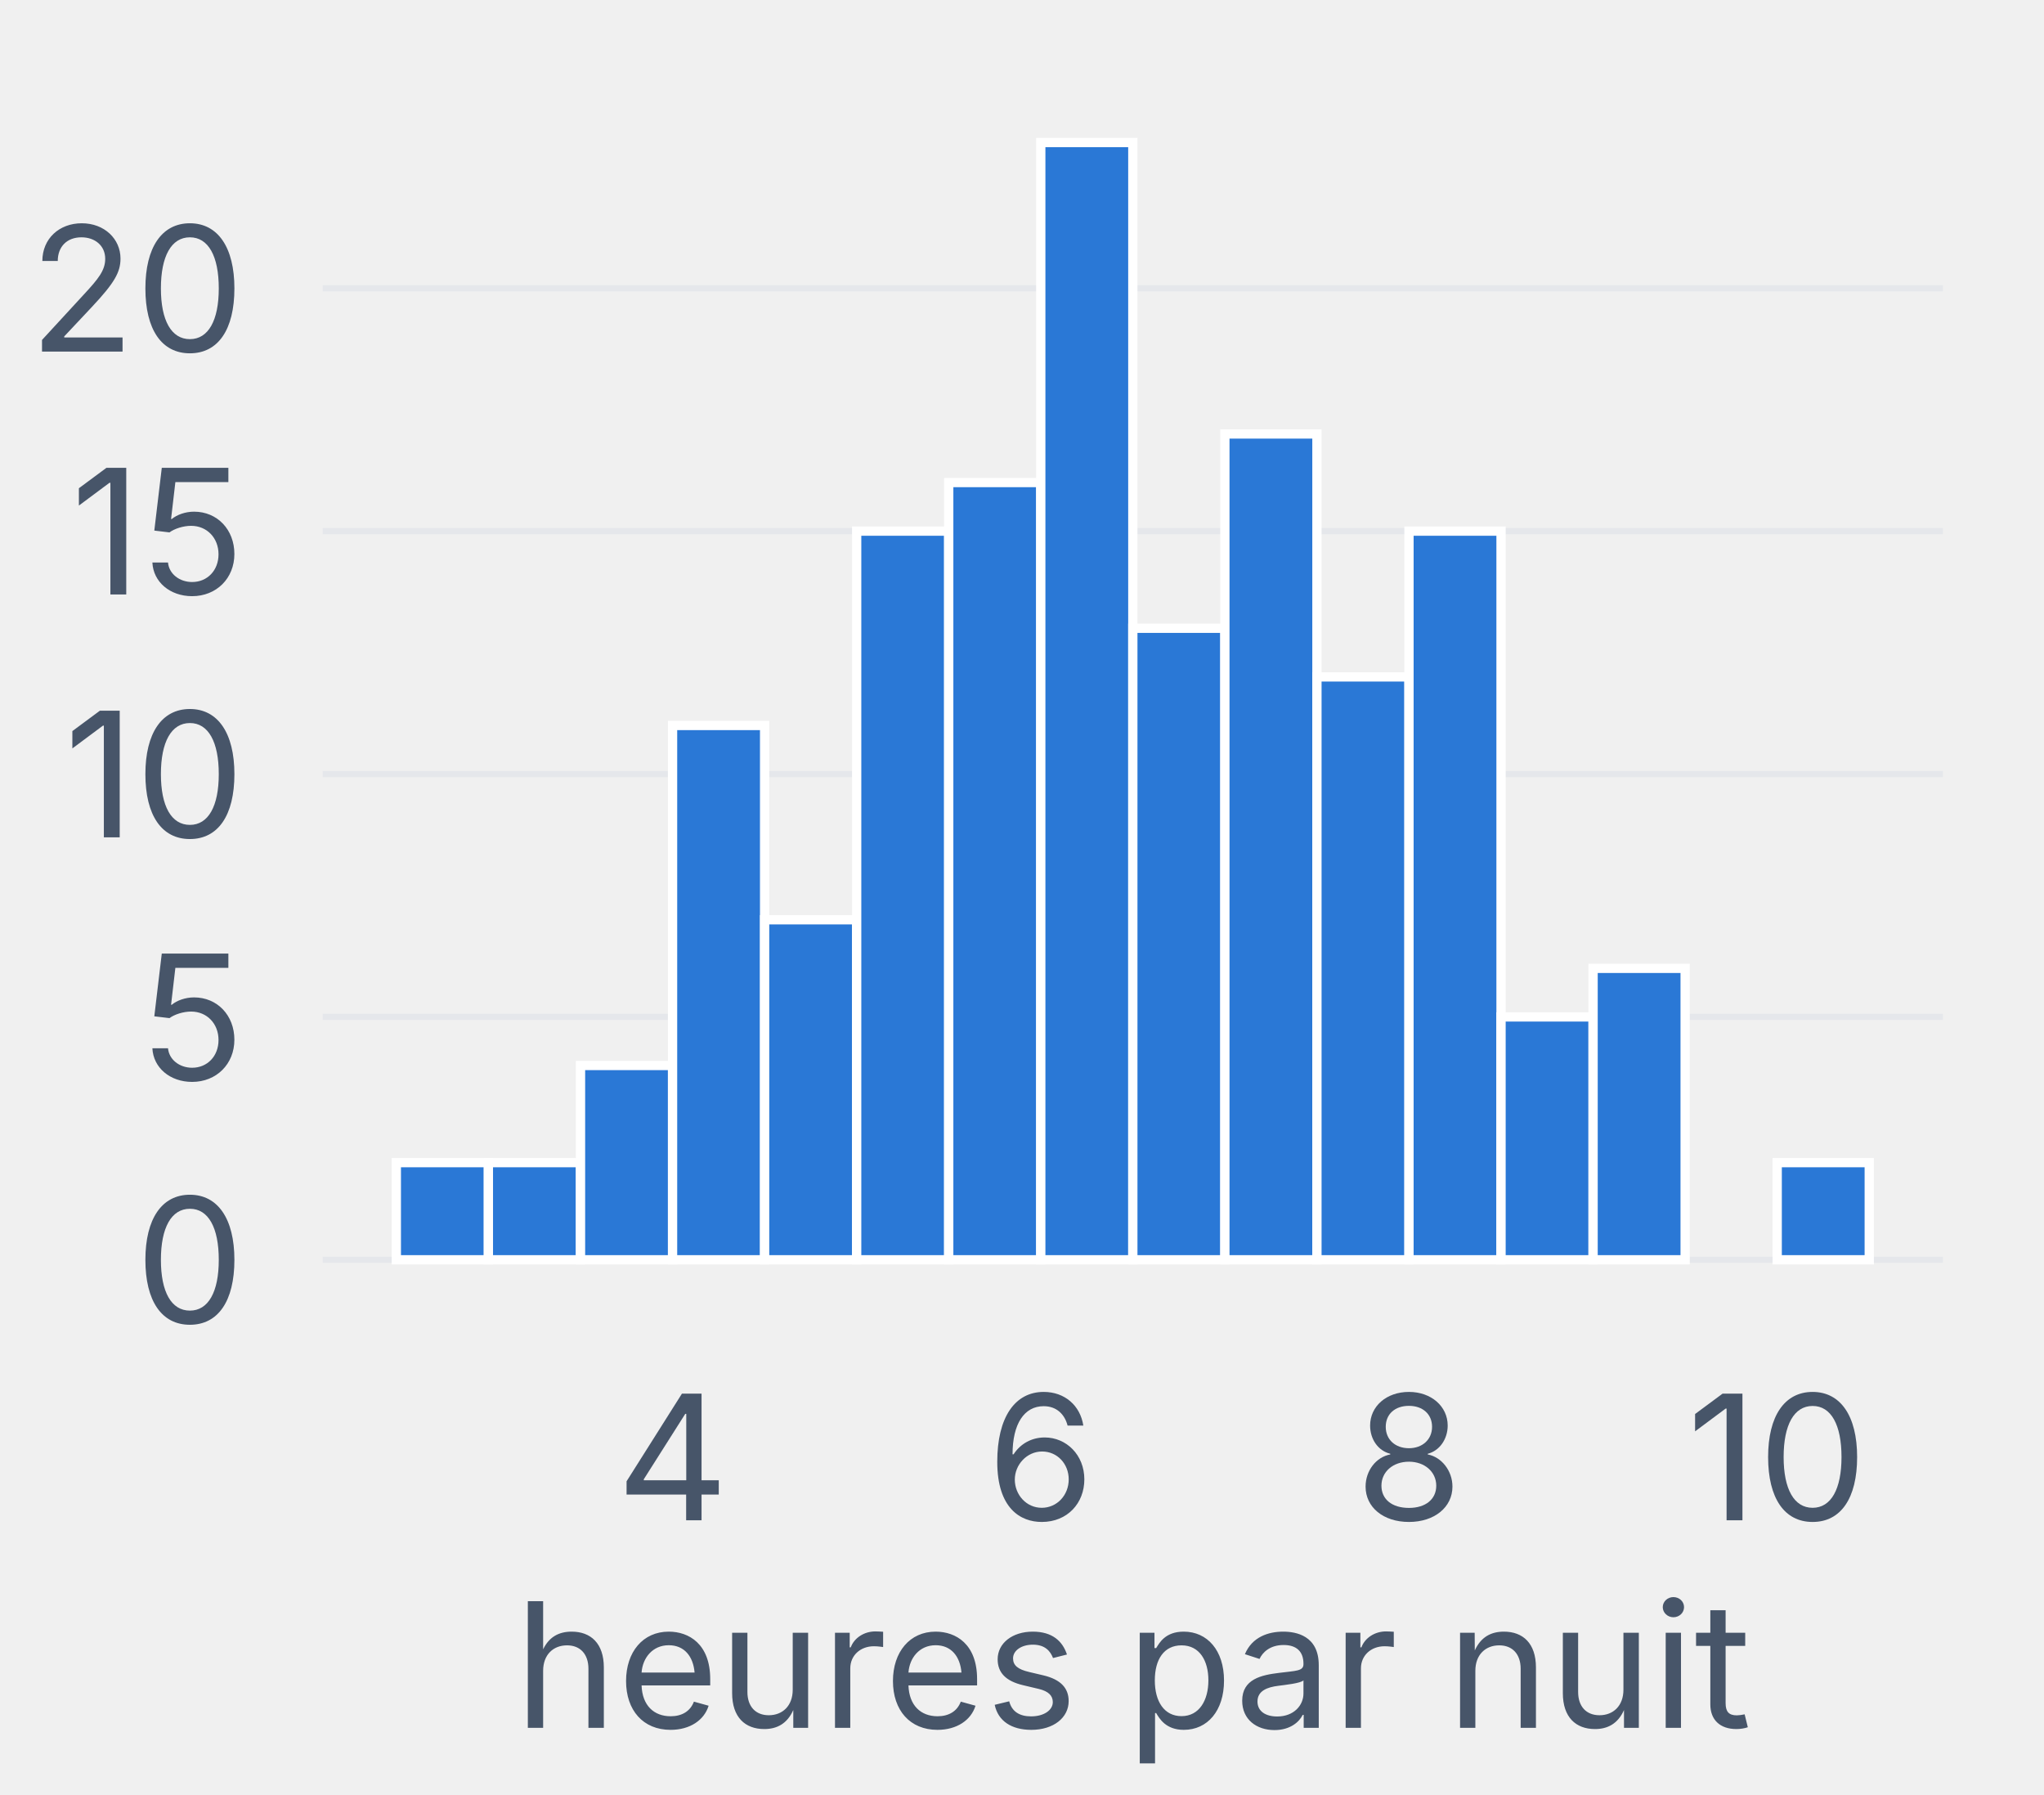
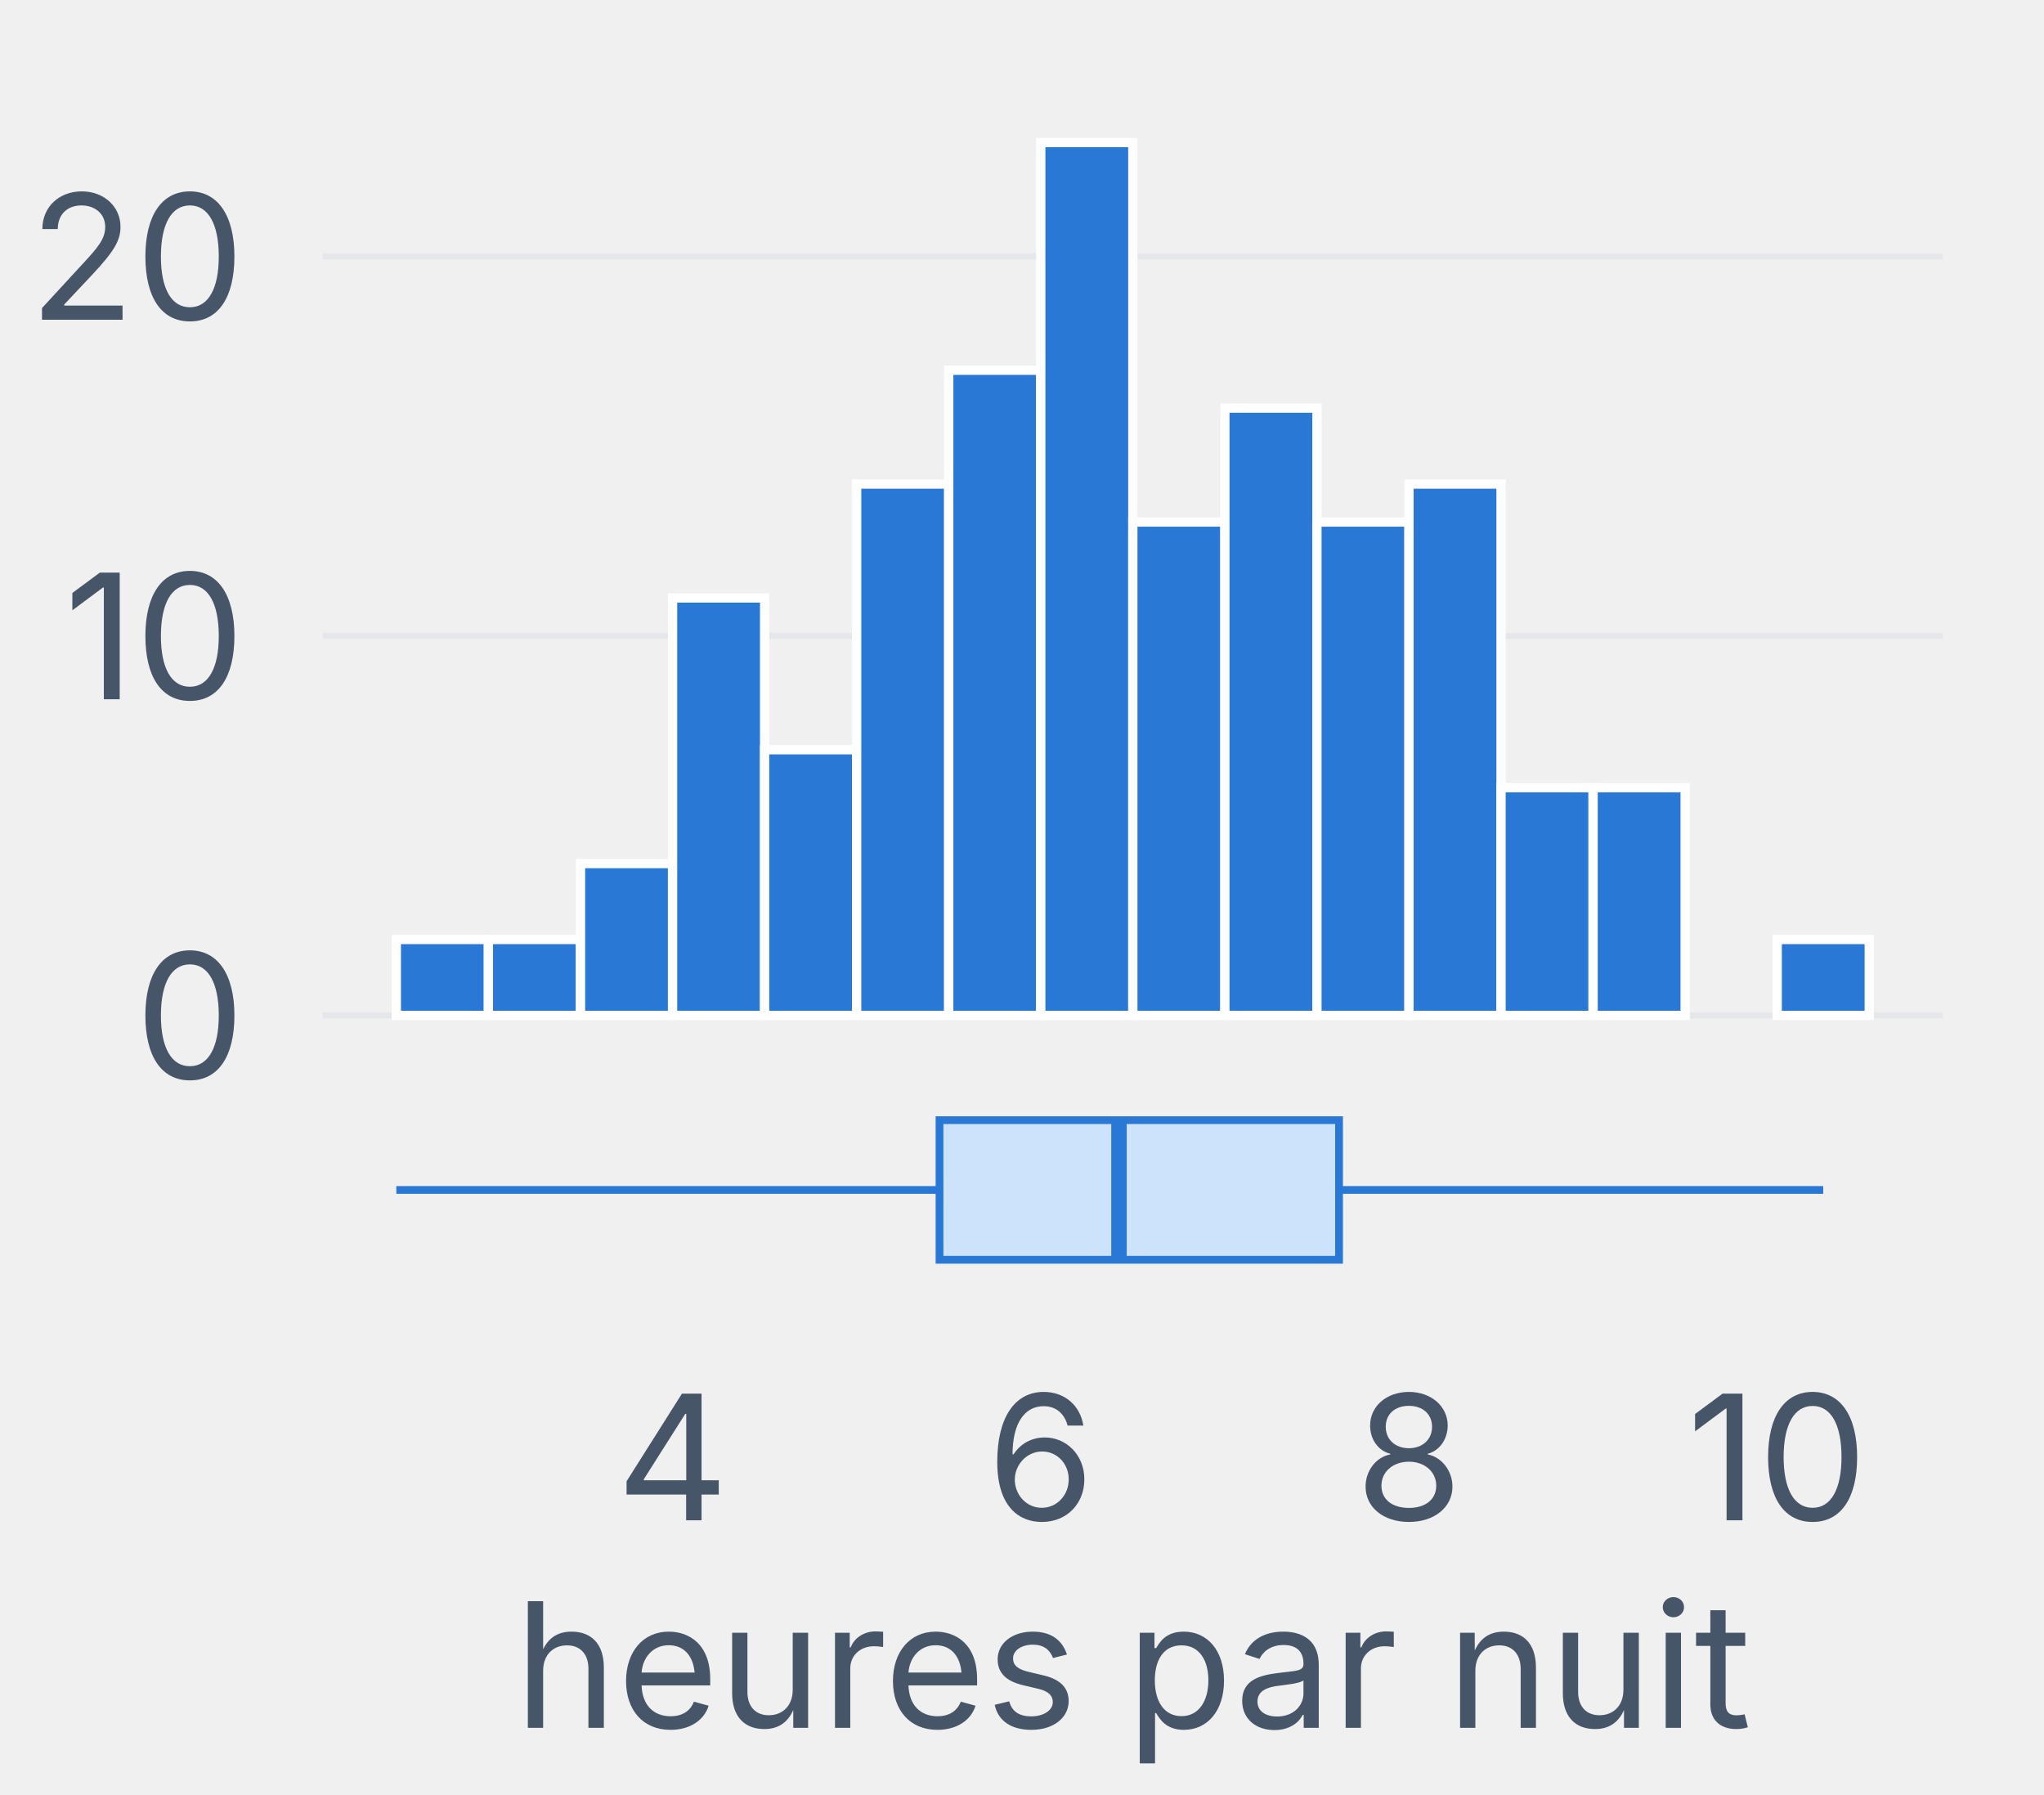
<svg xmlns="http://www.w3.org/2000/svg" class="svglite" width="282.00pt" height="247.50pt" viewBox="0 0 282.00 247.50">
  <defs>
    <style type="text/css">
    .svglite line, .svglite polyline, .svglite polygon, .svglite path, .svglite rect, .svglite circle {
      fill: none;
      stroke: #000000;
      stroke-linecap: round;
      stroke-linejoin: round;
      stroke-miterlimit: 10.00;
    }
    .svglite text {
      white-space: pre;
    }
  </style>
  </defs>
  <rect width="100%" height="100%" style="stroke: none; fill: none;" />
  <defs>
    <clipPath id="cpMC4wMHwyODIuMDB8MC4wMHwyNDcuNTA=">
      <rect x="0.00" y="0.00" width="282.00" height="247.50" />
    </clipPath>
  </defs>
  <g clip-path="url(#cpMC4wMHwyODIuMDB8MC4wMHwyNDcuNTA=)">
</g>
  <defs>
    <clipPath id="cpNDQuNTJ8MjY4LjA1fDExLjk2fDE4MS40OA==">
      <rect x="44.52" y="11.96" width="223.53" height="169.52" />
    </clipPath>
  </defs>
  <g clip-path="url(#cpNDQuNTJ8MjY4LjA1fDExLjk2fDE4MS40OA==)">
-     <polyline points="44.52,173.77 268.05,173.77 " style="stroke-width: 0.85; stroke: #E5E7EB; stroke-linecap: butt;" />
-     <polyline points="44.52,140.27 268.05,140.27 " style="stroke-width: 0.85; stroke: #E5E7EB; stroke-linecap: butt;" />
-     <polyline points="44.52,106.77 268.05,106.77 " style="stroke-width: 0.85; stroke: #E5E7EB; stroke-linecap: butt;" />
-     <polyline points="44.52,73.26 268.05,73.26 " style="stroke-width: 0.85; stroke: #E5E7EB; stroke-linecap: butt;" />
-     <polyline points="44.52,39.76 268.05,39.76 " style="stroke-width: 0.85; stroke: #E5E7EB; stroke-linecap: butt;" />
-     <rect x="54.68" y="160.37" width="12.70" height="13.40" style="stroke-width: 1.28; stroke: #FFFFFF; stroke-linecap: butt; stroke-linejoin: miter; fill: #2A78D6;" />
-     <rect x="67.38" y="160.37" width="12.70" height="13.40" style="stroke-width: 1.28; stroke: #FFFFFF; stroke-linecap: butt; stroke-linejoin: miter; fill: #2A78D6;" />
-     <rect x="80.09" y="146.97" width="12.70" height="26.80" style="stroke-width: 1.28; stroke: #FFFFFF; stroke-linecap: butt; stroke-linejoin: miter; fill: #2A78D6;" />
-     <rect x="92.79" y="100.07" width="12.70" height="73.70" style="stroke-width: 1.28; stroke: #FFFFFF; stroke-linecap: butt; stroke-linejoin: miter; fill: #2A78D6;" />
-     <rect x="105.49" y="126.87" width="12.70" height="46.90" style="stroke-width: 1.28; stroke: #FFFFFF; stroke-linecap: butt; stroke-linejoin: miter; fill: #2A78D6;" />
-     <rect x="118.19" y="73.26" width="12.70" height="100.51" style="stroke-width: 1.28; stroke: #FFFFFF; stroke-linecap: butt; stroke-linejoin: miter; fill: #2A78D6;" />
-     <rect x="130.89" y="66.56" width="12.70" height="107.21" style="stroke-width: 1.28; stroke: #FFFFFF; stroke-linecap: butt; stroke-linejoin: miter; fill: #2A78D6;" />
-     <rect x="143.59" y="19.66" width="12.70" height="154.11" style="stroke-width: 1.28; stroke: #FFFFFF; stroke-linecap: butt; stroke-linejoin: miter; fill: #2A78D6;" />
-     <rect x="156.29" y="86.66" width="12.70" height="87.11" style="stroke-width: 1.28; stroke: #FFFFFF; stroke-linecap: butt; stroke-linejoin: miter; fill: #2A78D6;" />
-     <rect x="168.99" y="59.86" width="12.70" height="113.91" style="stroke-width: 1.28; stroke: #FFFFFF; stroke-linecap: butt; stroke-linejoin: miter; fill: #2A78D6;" />
-     <rect x="181.69" y="93.37" width="12.70" height="80.40" style="stroke-width: 1.28; stroke: #FFFFFF; stroke-linecap: butt; stroke-linejoin: miter; fill: #2A78D6;" />
-     <rect x="194.39" y="73.26" width="12.70" height="100.51" style="stroke-width: 1.28; stroke: #FFFFFF; stroke-linecap: butt; stroke-linejoin: miter; fill: #2A78D6;" />
-     <rect x="207.09" y="140.27" width="12.70" height="33.50" style="stroke-width: 1.28; stroke: #FFFFFF; stroke-linecap: butt; stroke-linejoin: miter; fill: #2A78D6;" />
-     <rect x="219.79" y="133.57" width="12.70" height="40.20" style="stroke-width: 1.28; stroke: #FFFFFF; stroke-linecap: butt; stroke-linejoin: miter; fill: #2A78D6;" />
-     <rect x="232.49" y="173.77" width="12.70" height="0.00" style="stroke-width: 1.28; stroke: #FFFFFF; stroke-linecap: butt; stroke-linejoin: miter; fill: #2A78D6;" />
-     <rect x="245.19" y="160.37" width="12.70" height="13.40" style="stroke-width: 1.28; stroke: #FFFFFF; stroke-linecap: butt; stroke-linejoin: miter; fill: #2A78D6;" />
+     <polyline points="44.52,140.06 268.05,140.06 " style="stroke-width: 0.85; stroke: #E5E7EB; stroke-linecap: butt;" />
+     <polyline points="44.52,87.71 268.05,87.71 " style="stroke-width: 0.85; stroke: #E5E7EB; stroke-linecap: butt;" />
+     <polyline points="44.52,35.36 268.05,35.36 " style="stroke-width: 0.85; stroke: #E5E7EB; stroke-linecap: butt;" />
+     <rect x="54.68" y="129.59" width="12.70" height="10.47" style="stroke-width: 1.28; stroke: #FFFFFF; stroke-linecap: butt; stroke-linejoin: miter; fill: #2A78D6;" />
+     <rect x="67.38" y="129.59" width="12.70" height="10.47" style="stroke-width: 1.28; stroke: #FFFFFF; stroke-linecap: butt; stroke-linejoin: miter; fill: #2A78D6;" />
+     <rect x="80.09" y="119.12" width="12.70" height="20.94" style="stroke-width: 1.28; stroke: #FFFFFF; stroke-linecap: butt; stroke-linejoin: miter; fill: #2A78D6;" />
+     <rect x="92.79" y="82.48" width="12.70" height="57.58" style="stroke-width: 1.28; stroke: #FFFFFF; stroke-linecap: butt; stroke-linejoin: miter; fill: #2A78D6;" />
+     <rect x="105.49" y="103.42" width="12.70" height="36.64" style="stroke-width: 1.28; stroke: #FFFFFF; stroke-linecap: butt; stroke-linejoin: miter; fill: #2A78D6;" />
+     <rect x="118.19" y="66.77" width="12.70" height="73.29" style="stroke-width: 1.28; stroke: #FFFFFF; stroke-linecap: butt; stroke-linejoin: miter; fill: #2A78D6;" />
+     <rect x="130.89" y="51.07" width="12.70" height="88.99" style="stroke-width: 1.28; stroke: #FFFFFF; stroke-linecap: butt; stroke-linejoin: miter; fill: #2A78D6;" />
+     <rect x="143.59" y="19.66" width="12.70" height="120.40" style="stroke-width: 1.28; stroke: #FFFFFF; stroke-linecap: butt; stroke-linejoin: miter; fill: #2A78D6;" />
+     <rect x="156.29" y="72.01" width="12.70" height="68.05" style="stroke-width: 1.28; stroke: #FFFFFF; stroke-linecap: butt; stroke-linejoin: miter; fill: #2A78D6;" />
+     <rect x="168.99" y="56.30" width="12.70" height="83.76" style="stroke-width: 1.28; stroke: #FFFFFF; stroke-linecap: butt; stroke-linejoin: miter; fill: #2A78D6;" />
+     <rect x="181.69" y="72.01" width="12.70" height="68.05" style="stroke-width: 1.28; stroke: #FFFFFF; stroke-linecap: butt; stroke-linejoin: miter; fill: #2A78D6;" />
+     <rect x="194.39" y="66.77" width="12.70" height="73.29" style="stroke-width: 1.28; stroke: #FFFFFF; stroke-linecap: butt; stroke-linejoin: miter; fill: #2A78D6;" />
+     <rect x="207.09" y="108.65" width="12.70" height="31.41" style="stroke-width: 1.28; stroke: #FFFFFF; stroke-linecap: butt; stroke-linejoin: miter; fill: #2A78D6;" />
+     <rect x="219.79" y="108.65" width="12.70" height="31.41" style="stroke-width: 1.28; stroke: #FFFFFF; stroke-linecap: butt; stroke-linejoin: miter; fill: #2A78D6;" />
+     <rect x="232.49" y="140.06" width="12.70" height="0.00" style="stroke-width: 1.28; stroke: #FFFFFF; stroke-linecap: butt; stroke-linejoin: miter; fill: #2A78D6;" />
+     <rect x="245.19" y="129.59" width="12.70" height="10.47" style="stroke-width: 1.28; stroke: #FFFFFF; stroke-linecap: butt; stroke-linejoin: miter; fill: #2A78D6;" />
+     <line x1="184.74" y1="164.14" x2="251.54" y2="164.14" style="stroke-width: 1.07; stroke: #2A78D6; stroke-linecap: butt;" />
+     <line x1="129.62" y1="164.14" x2="54.68" y2="164.14" style="stroke-width: 1.07; stroke: #2A78D6; stroke-linecap: butt;" />
+     <polygon points="184.74,173.77 129.62,173.77 129.62,154.51 184.74,154.51 184.74,173.77 " style="stroke-width: 1.07; stroke: #2A78D6; stroke-linecap: butt; stroke-linejoin: miter; fill: #CDE2FB;" />
+     <line x1="154.38" y1="173.77" x2="154.38" y2="154.51" style="stroke-width: 2.13; stroke: #2A78D6; stroke-linecap: butt; stroke-linejoin: miter;" />
  </g>
  <g clip-path="url(#cpMC4wMHwyODIuMDB8MC4wMHwyNDcuNTA=)">
-     <text x="33.76" y="182.50" text-anchor="end" style="font-size: 24.00px;fill: #475569; font-family: &quot;Inter&quot;;" textLength="15.14px" lengthAdjust="spacingAndGlyphs">0</text>
-     <text x="33.76" y="149.00" text-anchor="end" style="font-size: 24.00px;fill: #475569; font-family: &quot;Inter&quot;;" textLength="14.59px" lengthAdjust="spacingAndGlyphs">5</text>
-     <text x="33.76" y="115.50" text-anchor="end" style="font-size: 24.00px;fill: #475569; font-family: &quot;Inter&quot;;" textLength="24.90px" lengthAdjust="spacingAndGlyphs">10</text>
-     <text x="33.76" y="82.00" text-anchor="end" style="font-size: 24.00px;fill: #475569; font-family: &quot;Inter&quot;;" textLength="24.35px" lengthAdjust="spacingAndGlyphs">15</text>
-     <text x="33.76" y="48.50" text-anchor="end" style="font-size: 24.00px;fill: #475569; font-family: &quot;Inter&quot;;" textLength="29.78px" lengthAdjust="spacingAndGlyphs">20</text>
+     <text x="33.76" y="148.79" text-anchor="end" style="font-size: 24.00px;fill: #475569; font-family: &quot;Inter&quot;;" textLength="15.14px" lengthAdjust="spacingAndGlyphs">0</text>
+     <text x="33.76" y="96.45" text-anchor="end" style="font-size: 24.00px;fill: #475569; font-family: &quot;Inter&quot;;" textLength="24.90px" lengthAdjust="spacingAndGlyphs">10</text>
+     <text x="33.76" y="44.10" text-anchor="end" style="font-size: 24.00px;fill: #475569; font-family: &quot;Inter&quot;;" textLength="29.78px" lengthAdjust="spacingAndGlyphs">20</text>
    <text x="92.79" y="209.70" text-anchor="middle" style="font-size: 24.00px;fill: #475569; font-family: &quot;Inter&quot;;" textLength="15.50px" lengthAdjust="spacingAndGlyphs">4</text>
    <text x="143.59" y="209.70" text-anchor="middle" style="font-size: 24.00px;fill: #475569; font-family: &quot;Inter&quot;;" textLength="14.88px" lengthAdjust="spacingAndGlyphs">6</text>
    <text x="194.39" y="209.70" text-anchor="middle" style="font-size: 24.00px;fill: #475569; font-family: &quot;Inter&quot;;" textLength="14.85px" lengthAdjust="spacingAndGlyphs">8</text>
    <text x="245.19" y="209.70" text-anchor="middle" style="font-size: 24.00px;fill: #475569; font-family: &quot;Inter&quot;;" textLength="24.90px" lengthAdjust="spacingAndGlyphs">10</text>
    <text x="156.29" y="238.33" text-anchor="middle" style="font-size: 24.00px;fill: #475569; font-family: &quot;Inter&quot;;" textLength="170.81px" lengthAdjust="spacingAndGlyphs">heures par nuit</text>
  </g>
</svg>
